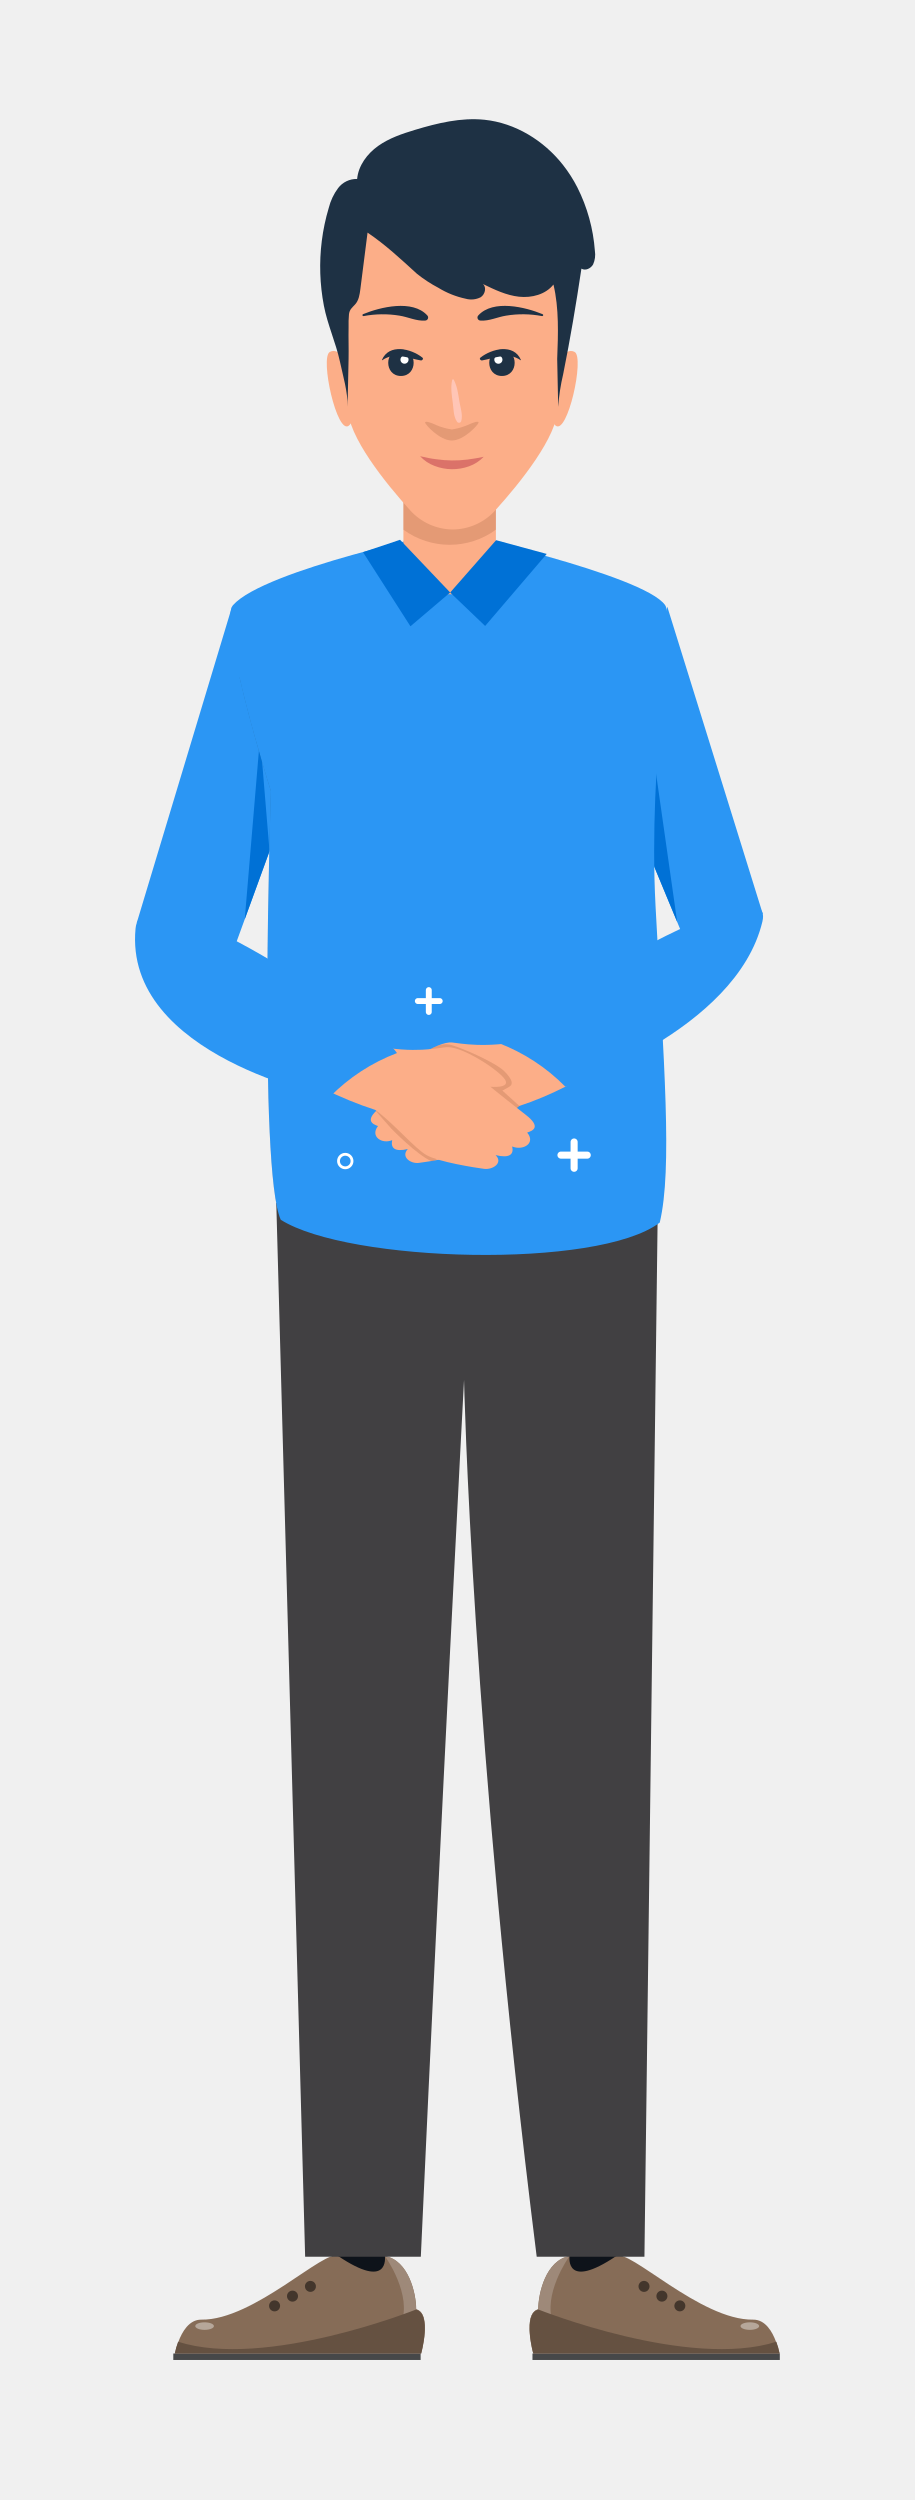
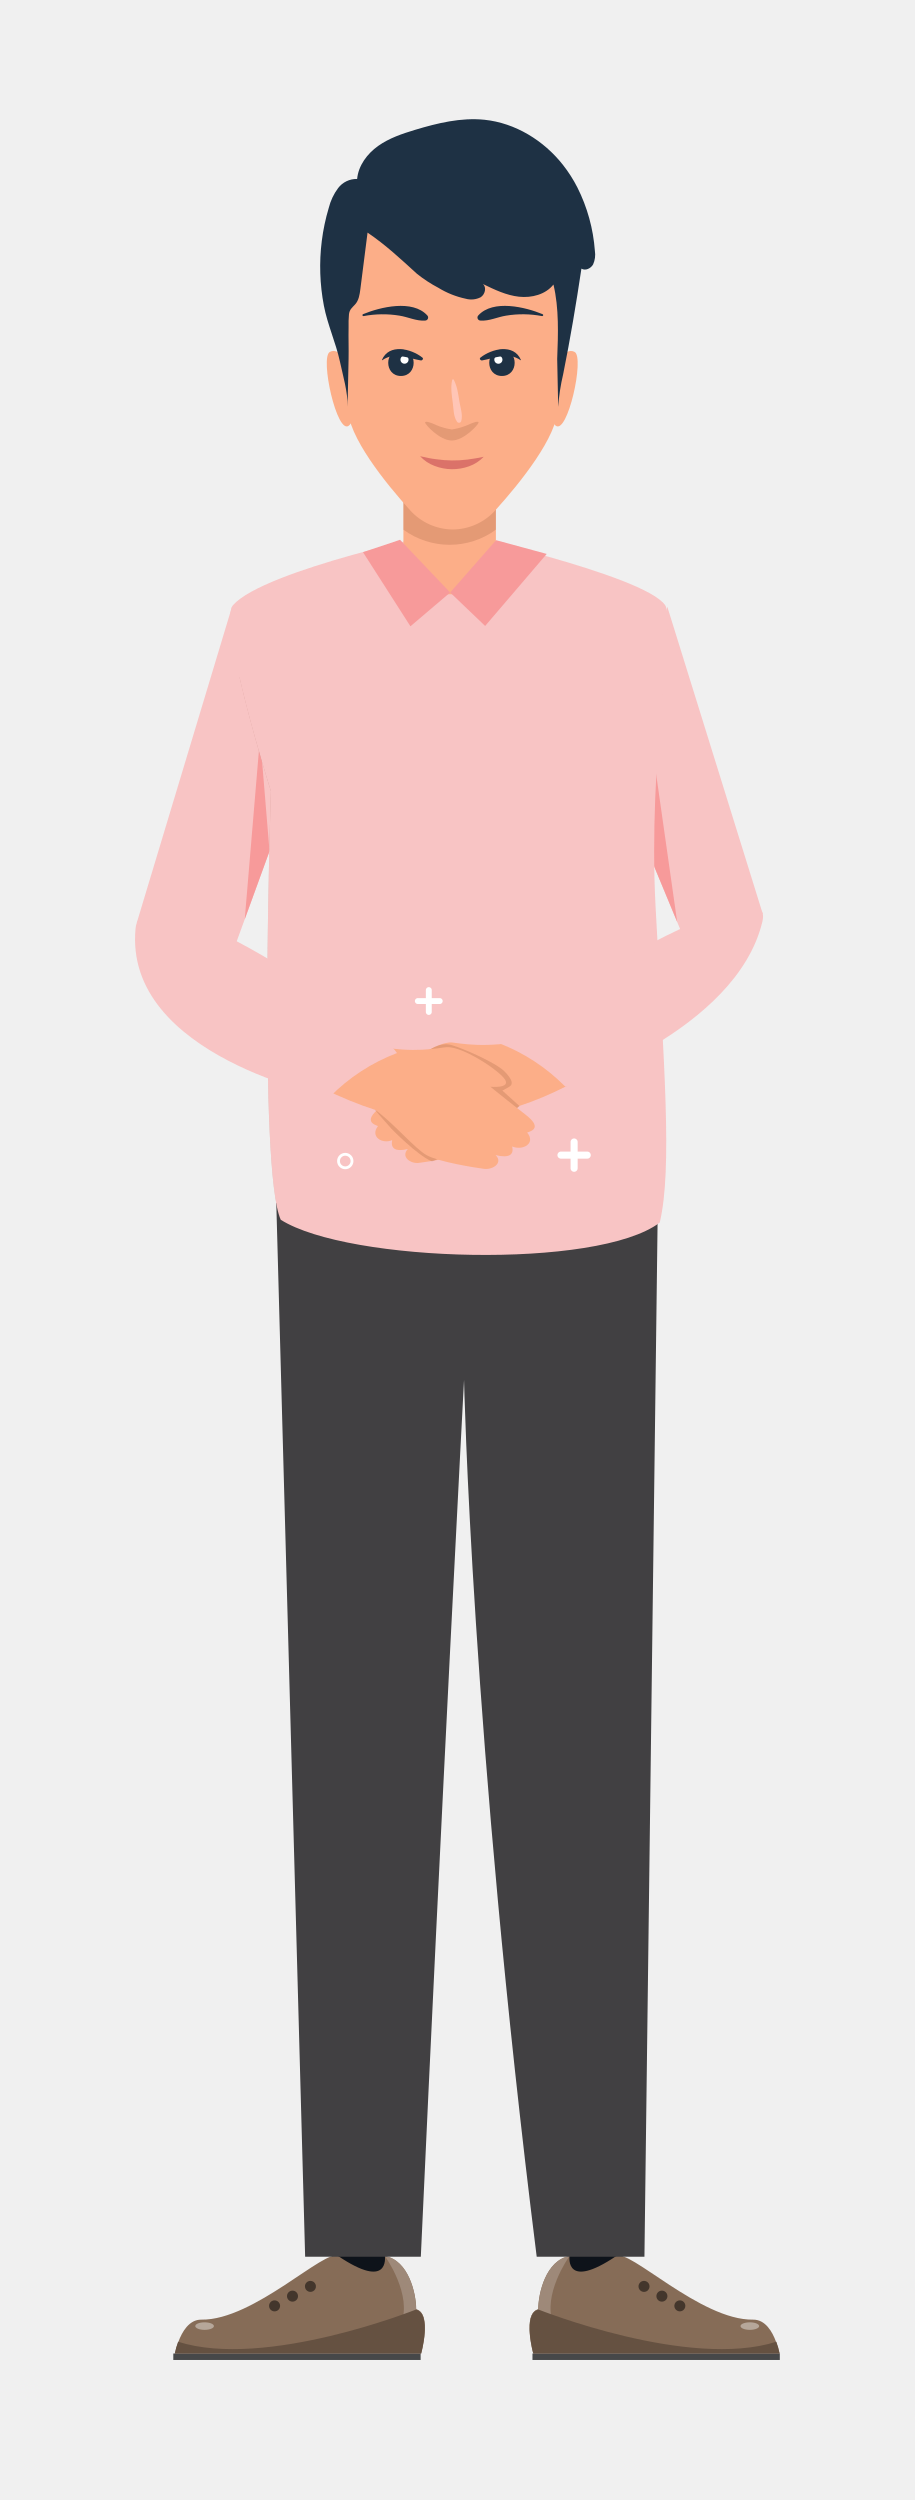
<svg xmlns="http://www.w3.org/2000/svg" viewBox="0 0 300.52 821.26">
  <defs>
-     <style>.cls-1{isolation:isolate;}.cls-2{fill:#2b96f4;}.cls-3{fill:#0071d6;}.cls-4{fill:#ddcfc9;mix-blend-mode:multiply;}.cls-5{fill:#0e131a;}.cls-6{fill:#866c57;}.cls-7{fill:#9e8979;}.cls-8{fill:#474849;}.cls-9{fill:#655141;}.cls-10{fill:#43362c;}.cls-11{fill:#b6a79a;}.cls-12{fill:#414042;}.cls-13{fill:#fcae88;}.cls-14{fill:#b06d4d;opacity:0.32;}.cls-15,.cls-16,.cls-17{fill:none;stroke:#fff;stroke-linecap:round;stroke-linejoin:round;}.cls-15{stroke-width:2.33px;}.cls-16{stroke-width:1.94px;}.cls-17{stroke-width:0.93px;}.cls-18{fill:#1e3144;}.cls-19{fill:#fff;}.cls-20{fill:#db7269;}.cls-21{fill:#ffc5b6;}</style>
+     <style>.cls-1{isolation:isolate;}.cls-2{fill:#f8c4c4;}.cls-3{fill:#f79a9a;}.cls-4{fill:#ddcfc9;mix-blend-mode:multiply;}.cls-5{fill:#0e131a;}.cls-6{fill:#866c57;}.cls-7{fill:#9e8979;}.cls-8{fill:#474849;}.cls-9{fill:#655141;}.cls-10{fill:#43362c;}.cls-11{fill:#b6a79a;}.cls-12{fill:#414042;}.cls-13{fill:#fcae88;}.cls-14{fill:#b06d4d;opacity:0.32;}.cls-15,.cls-16,.cls-17{fill:none;stroke:#fff;stroke-linecap:round;stroke-linejoin:round;}.cls-15{stroke-width:2.33px;}.cls-16{stroke-width:1.94px;}.cls-17{stroke-width:0.93px;}.cls-18{fill:#1e3144;}.cls-19{fill:#fff;}.cls-20{fill:#db7269;}.cls-21{fill:#ffc5b6;}</style>
  </defs>
  <g class="cls-1">
    <g id="OBJECT">
      <polygon class="cls-2" points="76.22 199.3 44.92 303.17 75.64 315.04 95.71 259.92 76.22 199.3" />
      <polygon class="cls-3" points="88.54 279.61 80.4 301.97 85.43 242.1 88.54 279.61" />
      <polygon class="cls-2" points="219.21 199.3 250.57 300.2 227.86 315.89 205.27 261.43 219.21 199.3" />
      <polygon class="cls-3" points="213.9 282.24 222.46 302.88 213.9 242.75 213.9 282.24" />
      <path class="cls-4" d="M158.84,400.76c-27.82,1-49.85-13.07-54.26-27.67s-3.15-77.3-5.06-104.75c-1.33-18.95-8.4-34-20.84-45.89C82.62,239.72,89,259.91,89,259.91S84.79,384.47,92.23,400.7c16.11,10.19,66.19,12.74,100.22,7.45C180.81,407.66,170,400.36,158.84,400.76Z" />
      <g id="doctor">
        <polygon class="cls-5" points="203.81 756.89 205.19 723.68 187.31 723.68 185.94 756.89 203.81 756.89" />
        <path class="cls-6" d="M256.1,773.14H175.18s-1.88-6.78-1-11.09c.36-1.68,1.14-3,2.62-3.37,0-5.28,2.5-16.13,10.28-17.52h0c0,.38-1.42,11.23,15.3,0,4.16-2.79,27.73,21.11,45,20.85,4.05-.06,6.35,4,7.54,7.26A24.47,24.47,0,0,1,256.1,773.14Z" />
        <path class="cls-7" d="M187.13,741.05c-.23.33-9.17,12.9-5.33,22.37a22.3,22.3,0,0,1-7.57-1.49c.36-1.67,1.14-3,2.62-3.36,0-5.29,2.5-16.13,10.28-17.52Z" />
        <rect class="cls-8" x="174.92" y="773.14" width="81.25" height="2.12" />
        <path class="cls-9" d="M256.1,773.14H175.18s-3.62-13.07,1.67-14.46c0,0,49.44,19.76,78.17,10.59A24.47,24.47,0,0,1,256.1,773.14Z" />
        <path class="cls-10" d="M213.37,751.09a1.81,1.81,0,1,1-1.81-1.81A1.81,1.81,0,0,1,213.37,751.09Z" />
        <path class="cls-10" d="M219.25,754.29a1.81,1.81,0,1,1-1.81-1.81A1.81,1.81,0,0,1,219.25,754.29Z" />
        <path class="cls-10" d="M225.14,757.49a1.81,1.81,0,1,1-1.8-1.81A1.81,1.81,0,0,1,225.14,757.49Z" />
        <path class="cls-11" d="M249.38,764.13c0,.68-1.37,1.24-3.06,1.24s-3.06-.56-3.06-1.24,1.37-1.24,3.06-1.24S249.38,763.44,249.38,764.13Z" />
        <polygon class="cls-5" points="109.72 756.89 108.34 723.68 126.22 723.68 127.6 756.89 109.72 756.89" />
        <path class="cls-6" d="M57.43,773.14h80.92s1.88-6.78,1-11.09c-.35-1.68-1.13-3-2.62-3.37,0-5.28-2.5-16.13-10.28-17.52h0c0,.38,1.42,11.23-15.3,0-4.16-2.79-27.73,21.11-45,20.85-4-.06-6.35,4-7.54,7.26A24.47,24.47,0,0,0,57.43,773.14Z" />
        <path class="cls-7" d="M126.4,741.05c.24.33,9.17,12.9,5.33,22.37a22.3,22.3,0,0,0,7.57-1.49c-.35-1.67-1.13-3-2.62-3.36,0-5.29-2.5-16.13-10.28-17.52Z" />
        <rect class="cls-8" x="56.93" y="773.14" width="81.25" height="2.12" />
        <path class="cls-9" d="M57.43,773.14h80.92s3.62-13.07-1.67-14.46c0,0-49.43,19.76-78.17,10.59A24.47,24.47,0,0,0,57.43,773.14Z" />
        <path class="cls-10" d="M100.17,751.09a1.81,1.81,0,1,0,1.8-1.81A1.8,1.8,0,0,0,100.17,751.09Z" />
        <path class="cls-10" d="M94.28,754.29a1.81,1.81,0,1,0,1.81-1.81A1.81,1.81,0,0,0,94.28,754.29Z" />
        <path class="cls-10" d="M88.39,757.49a1.81,1.81,0,1,0,1.81-1.81A1.81,1.81,0,0,0,88.39,757.49Z" />
        <path class="cls-11" d="M64.15,764.13c0,.68,1.37,1.24,3.06,1.24s3.06-.56,3.06-1.24-1.37-1.24-3.06-1.24S64.15,763.44,64.15,764.13Z" />
        <path class="cls-12" d="M90.76,395.16l9.48,346.19h38c6.67-146.07,14.2-288.06,14.2-288.06s2.47,117.23,23.87,288.06h35.39l4.4-346.19Z" />
      </g>
      <path class="cls-2" d="M216.73,401.62c-20.33,15.45-102.3,13.13-124.5-.92C84.79,384.47,89,259.91,89,259.91s-17.53-55.37-12.45-61.12c10.32-11.69,70.69-24.22,70.69-24.22s64.23,14.18,71.26,24.22c3.41,4.88-5.71,50.08-3.15,98.89C218.08,349.35,220.94,383.84,216.73,401.62Z" />
      <rect class="cls-13" x="132.52" y="158.47" width="30.38" height="36.74" />
      <path class="cls-14" d="M132.52,158.47V174a25.7,25.7,0,0,0,30.38,0V158.47Z" />
      <polygon class="cls-3" points="147.88 194.64 134.83 205.74 119.25 181.4 131.41 177.32 147.88 194.64" />
      <polygon class="cls-3" points="147.88 194.64 159.37 205.63 179.6 181.97 162.97 177.45 147.88 194.64" />
      <path class="cls-13" d="M232.43,308.06v.28a27.91,27.91,0,0,1-9.66,23.27c-11.6,10-31.33,24.9-52.17,31.7-5.51,4.18-11.86,12.39-15.5,14.53s-14.77,3.84-17.51,4.18-6-2-3.62-4.56c-4.21,1-5.68-.24-5.14-2.92-3.23,1.41-7.37-1.11-4.66-4.63-1.62-.57-4.57-1.78.39-5.83s10.71-8.92,10.71-8.92-6.25.54-4.52-2.43,12.9-10.73,17.75-10.27,35.2,7.44,73.73-29.79" />
      <path class="cls-14" d="M140.61,345.24s3.75-3.08,7.7-1.94S163,349.15,165.77,352s2.81,4.24,1.53,5-2.27,1.27-2.27,1.27l5.63,5.08-2.37,2s-25.07,16.7-26.5,16.12c-4.7-1.93-13.13-10.6-13.13-10.6s-5.14-5.77-5.39-6.16S140.61,345.24,140.61,345.24Z" />
      <path class="cls-13" d="M56.06,308.09v.27a27.34,27.34,0,0,0,10,22.92c12.47,10.19,34.31,26,57.21,33.33,6,4.3,12.93,12.65,16.88,14.87s15.9,4.11,18.85,4.49,6.38-2,3.8-4.51c4.51,1.08,6.09-.14,5.45-2.84,3.48,1.47,7.9-1,4.92-4.57,1.72-.55,4.88-1.71-.51-5.87S161.09,357,161.09,357s6.71.65,4.81-2.36-14-11-19.21-10.64-32.58,8.22-74.52-29.79" />
      <line class="cls-15" x1="188.6" y1="375.15" x2="188.6" y2="383.78" />
      <line class="cls-15" x1="192.91" y1="379.46" x2="184.28" y2="379.46" />
      <line class="cls-16" x1="140.86" y1="325.25" x2="140.86" y2="332.44" />
      <line class="cls-16" x1="144.45" y1="328.85" x2="137.26" y2="328.85" />
      <circle class="cls-17" cx="113.42" cy="381.41" r="2.22" />
      <path class="cls-2" d="M250.45,302.75c5.1-21.34-81.66,31.37-86.77,39.85A61.71,61.71,0,0,1,185.74,357S241.84,338.8,250.45,302.75Z" />
      <path class="cls-2" d="M44.53,305c2.11-22.16,80.76,32.45,85.88,40.93a61.69,61.69,0,0,0-22.07,14.41S40.53,347,44.53,305Z" />
      <path class="cls-13" d="M182.65,120.14s2.78-6.32,6.12-4.53-2.38,27.64-6.31,24.16S182.65,120.14,182.65,120.14Z" />
      <path class="cls-13" d="M114.47,120.14s-2.78-6.32-6.12-4.53,2.39,27.64,6.32,24.16S114.47,120.14,114.47,120.14Z" />
      <path class="cls-13" d="M148.75,173.94h0a19.05,19.05,0,0,1-14.13-6.43c-7.83-8.68-20.44-24.16-20.44-33.82L112,96.44c0-20.38,17.62-33.37,36.71-33.37h0c11.83,0,23.09,4.89,29.95,13.46a30.93,30.93,0,0,1,6.76,19.66l-2.14,37.5c0,9.66-12.62,25.14-20.45,33.82A19,19,0,0,1,148.75,173.94Z" />
      <path class="cls-18" d="M189.67,61.58a45.23,45.23,0,0,0-4.75-7.43c-6.3-8-15.66-13.77-25.8-14.81-7.69-.78-15.39,1.09-22.79,3.32-4.23,1.28-8.5,2.72-12.1,5.28s-6.51,6.45-6.91,10.85a7.59,7.59,0,0,0-6.25,3A18.23,18.23,0,0,0,108,68.29a66.66,66.66,0,0,0-2.29,10.85,68,68,0,0,0,.68,21.25c1.22,6.35,3.88,12,5.27,18.36,1,4.7,2.62,10,2.52,14.85,0,0,.33-15.72.33-15.74.07-3.42-.07-6.84,0-10.26a37.8,37.8,0,0,1,.13-4.39c.2-1.56,1-2.09,2-3.19,1.24-1.35,1.52-3.29,1.75-5.11q1.17-9.24,2.35-18.5c5.91,4,11,8.76,16.24,13.54a44.2,44.2,0,0,0,7,4.58,28.5,28.5,0,0,0,9,3.6,6.79,6.79,0,0,0,4.93-.49c1.43-.92,2-3.2.76-4.33,3.78,1.84,7.64,3.7,11.81,4.16s8.77-.73,11.33-4c1.87,7.79,1.54,16.45,1.23,24.44l.33,15.74A65.06,65.06,0,0,1,185,122.94c2.32-11.54,4.25-23,6-34.69,1.3.8,3.1-.06,3.84-1.39a7.85,7.85,0,0,0,.58-4.46A55.24,55.24,0,0,0,189.67,61.58Z" />
      <path class="cls-14" d="M153.43,139.7a21.64,21.64,0,0,1-5,1.39,21.62,21.62,0,0,1-5-1.39c-2.06-1-3.83-1.5-3.78-.87s4.76,5.88,8.78,5.88,8.74-5.25,8.78-5.88S155.49,138.73,153.43,139.7Z" />
      <path class="cls-18" d="M131.71,123.51c5.56,0,5.57-8.65,0-8.65s-5.57,8.65,0,8.65Z" />
      <path class="cls-19" d="M134.21,118.16a1.33,1.33,0,1,1-1.33-1.34A1.33,1.33,0,0,1,134.21,118.16Z" />
      <path class="cls-18" d="M125.55,118.34c4.12-2.85,8.35-.67,12.68.06.48.08,1-.54.54-.92-3.76-3-11-4.7-13.31.77,0,0,0,.13.09.09Z" />
      <path class="cls-18" d="M164.89,123.51c-5.56,0-5.57-8.65,0-8.65s5.57,8.65,0,8.65Z" />
      <path class="cls-19" d="M162.38,118.16a1.34,1.34,0,1,0,1.33-1.34A1.34,1.34,0,0,0,162.38,118.16Z" />
      <path class="cls-18" d="M171.13,118.25c-2.34-5.47-9.55-3.75-13.31-.77-.48.38.06,1,.54.92,4.33-.73,8.57-2.91,12.68-.06.06,0,.11,0,.09-.09Z" />
      <path class="cls-18" d="M119.42,103.84a34,34,0,0,1,11.81-.15c2.81.44,5.6,1.84,8.42,1.62a1,1,0,0,0,.7-1.71c-4.84-5.3-15.45-2.73-21.1-.39a.33.33,0,0,0,.17.63Z" />
      <path class="cls-18" d="M178.25,103.21c-5.66-2.35-16.26-4.91-21.11.39a1,1,0,0,0,.71,1.71c2.79.22,5.63-1.19,8.41-1.62a33.7,33.7,0,0,1,11.81.15.33.33,0,0,0,.18-.63Z" />
      <path class="cls-20" d="M138,149.86c1.87.43,3.59.81,5.31,1a38.64,38.64,0,0,0,5.12.4,36.94,36.94,0,0,0,5.13-.29c1.73-.2,3.46-.54,5.34-.92a12.11,12.11,0,0,1-4.79,3.12,16.19,16.19,0,0,1-11.39-.13A12.15,12.15,0,0,1,138,149.86Z" />
      <path class="cls-21" d="M148.54,124.82c-.56,2.56-.14,5,.21,7.57.27,2,.19,4.44,1.37,6.12a.77.77,0,0,0,1.4-.18c.57-2-.23-4.25-.57-6.24-.42-2.55-.68-5-1.88-7.34a.29.29,0,0,0-.53.07Z" />
    </g>
  </g>
</svg>
